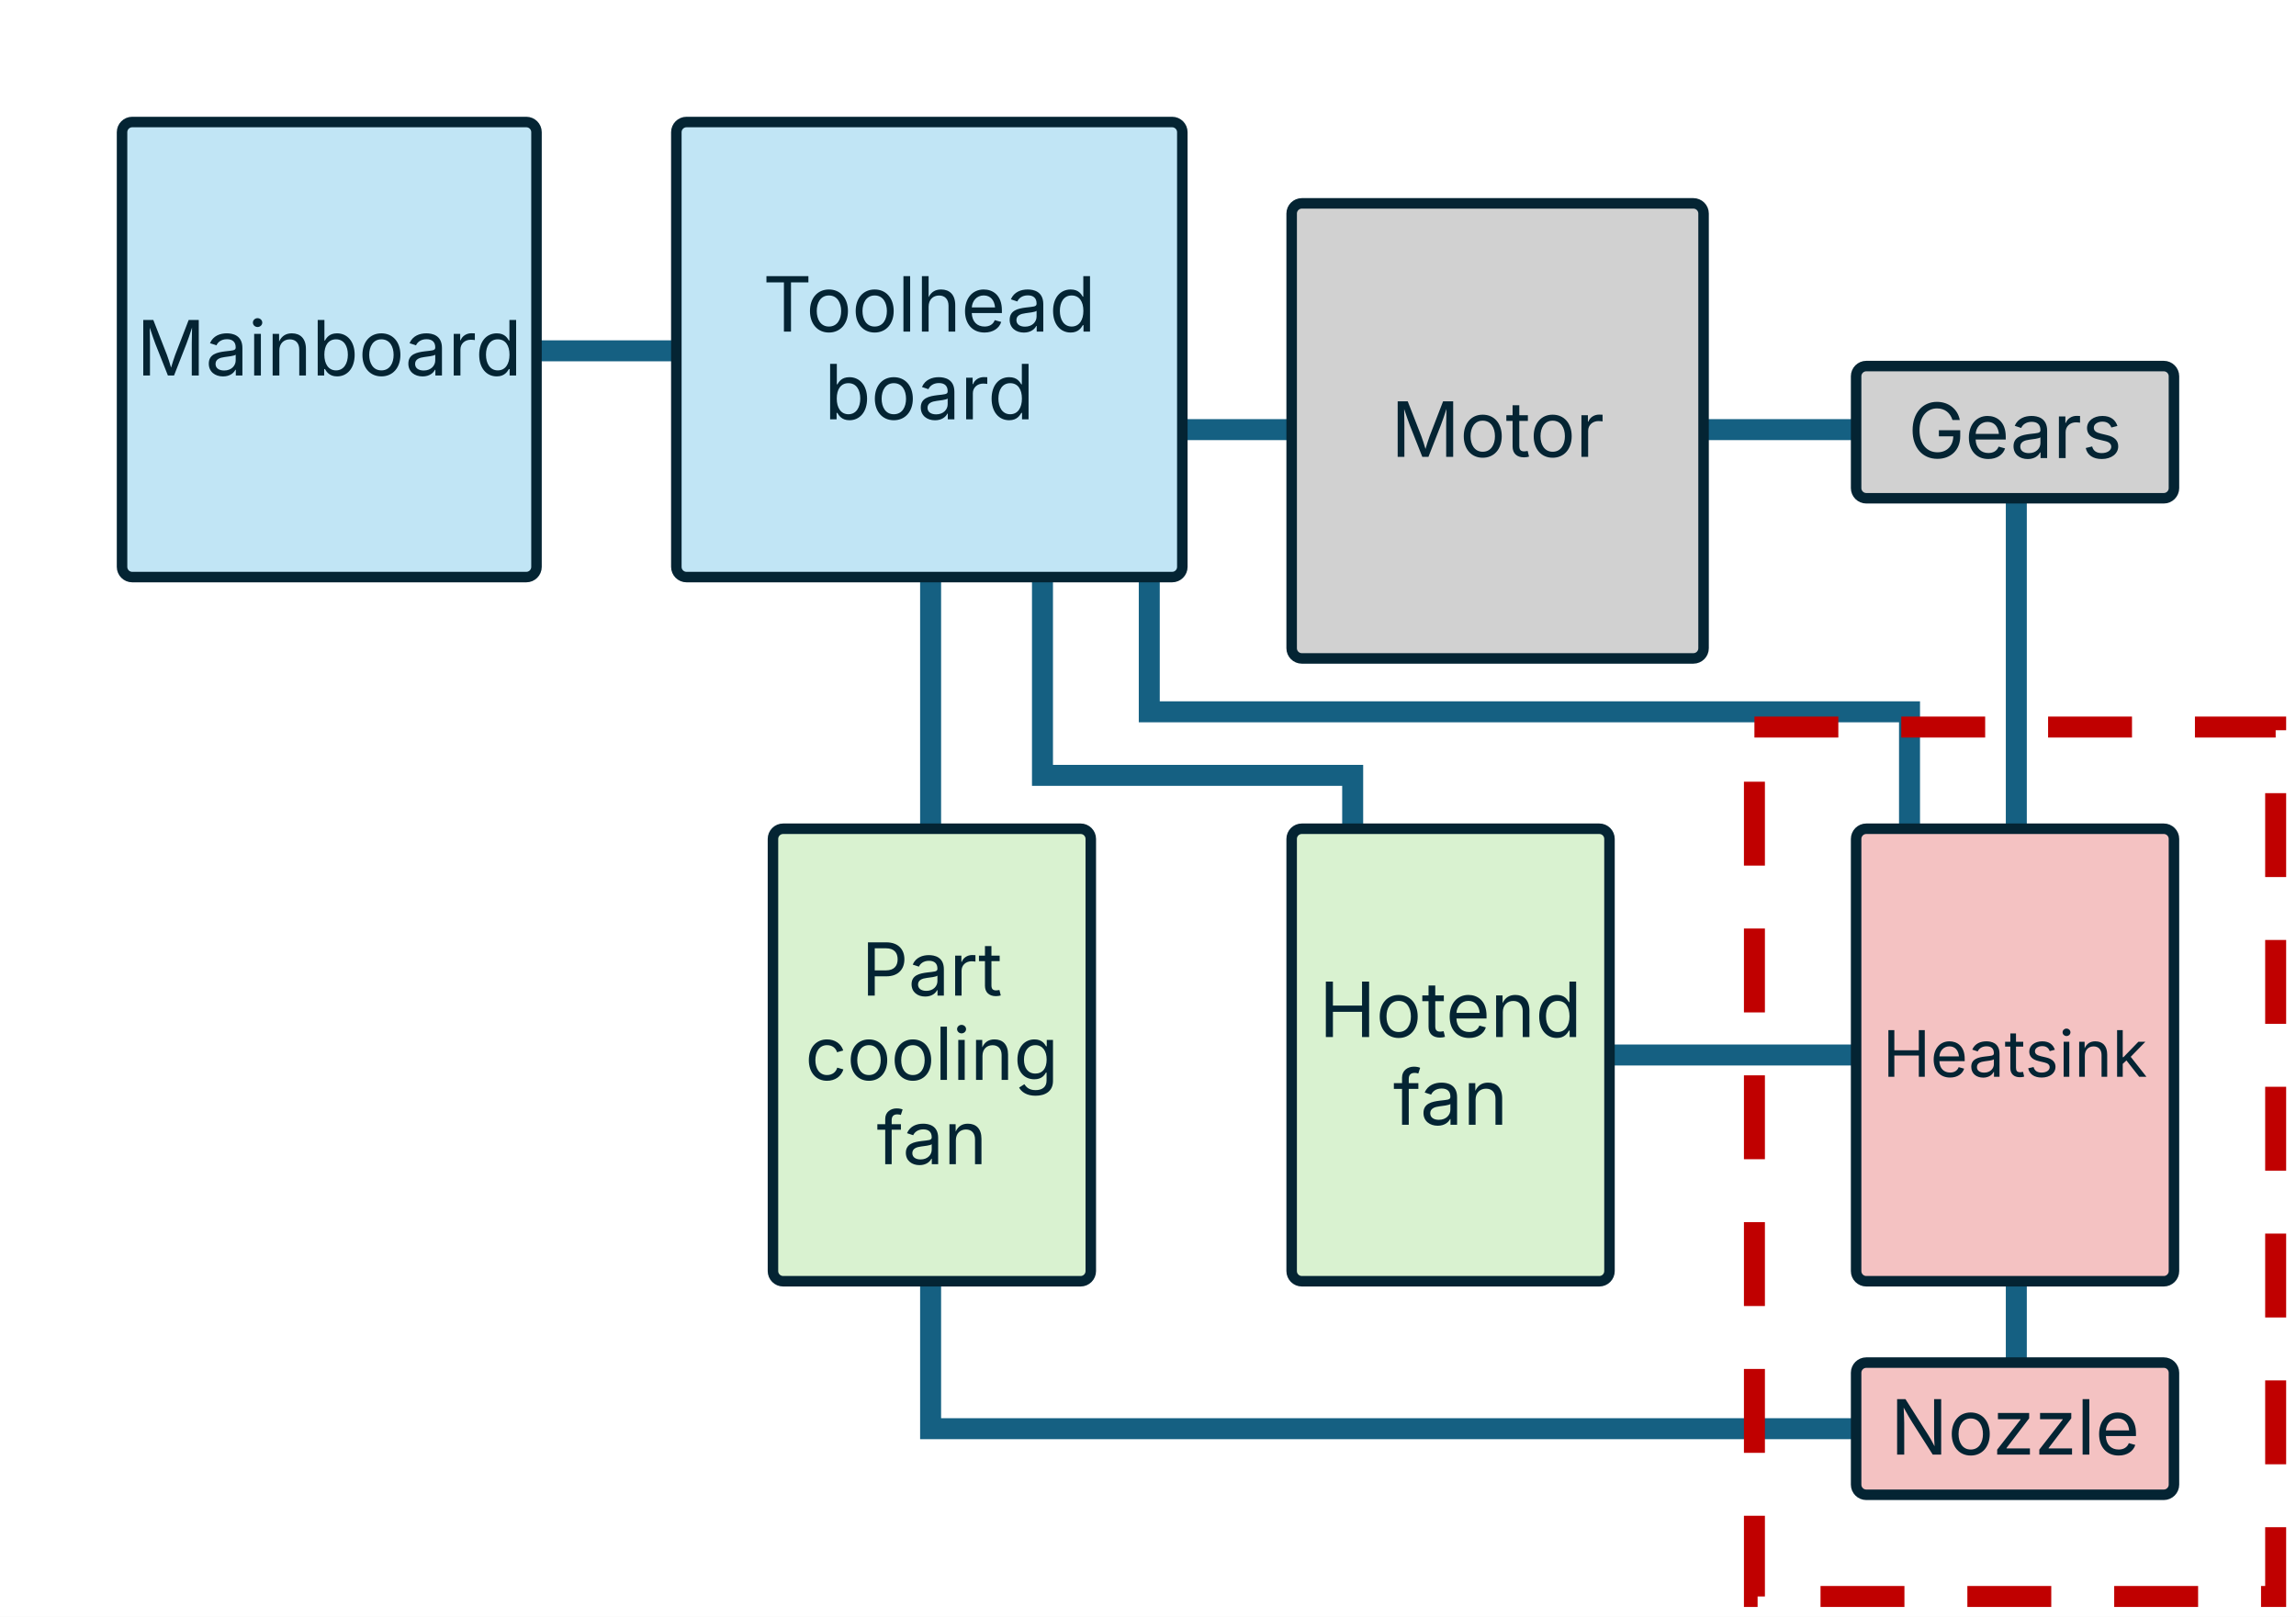
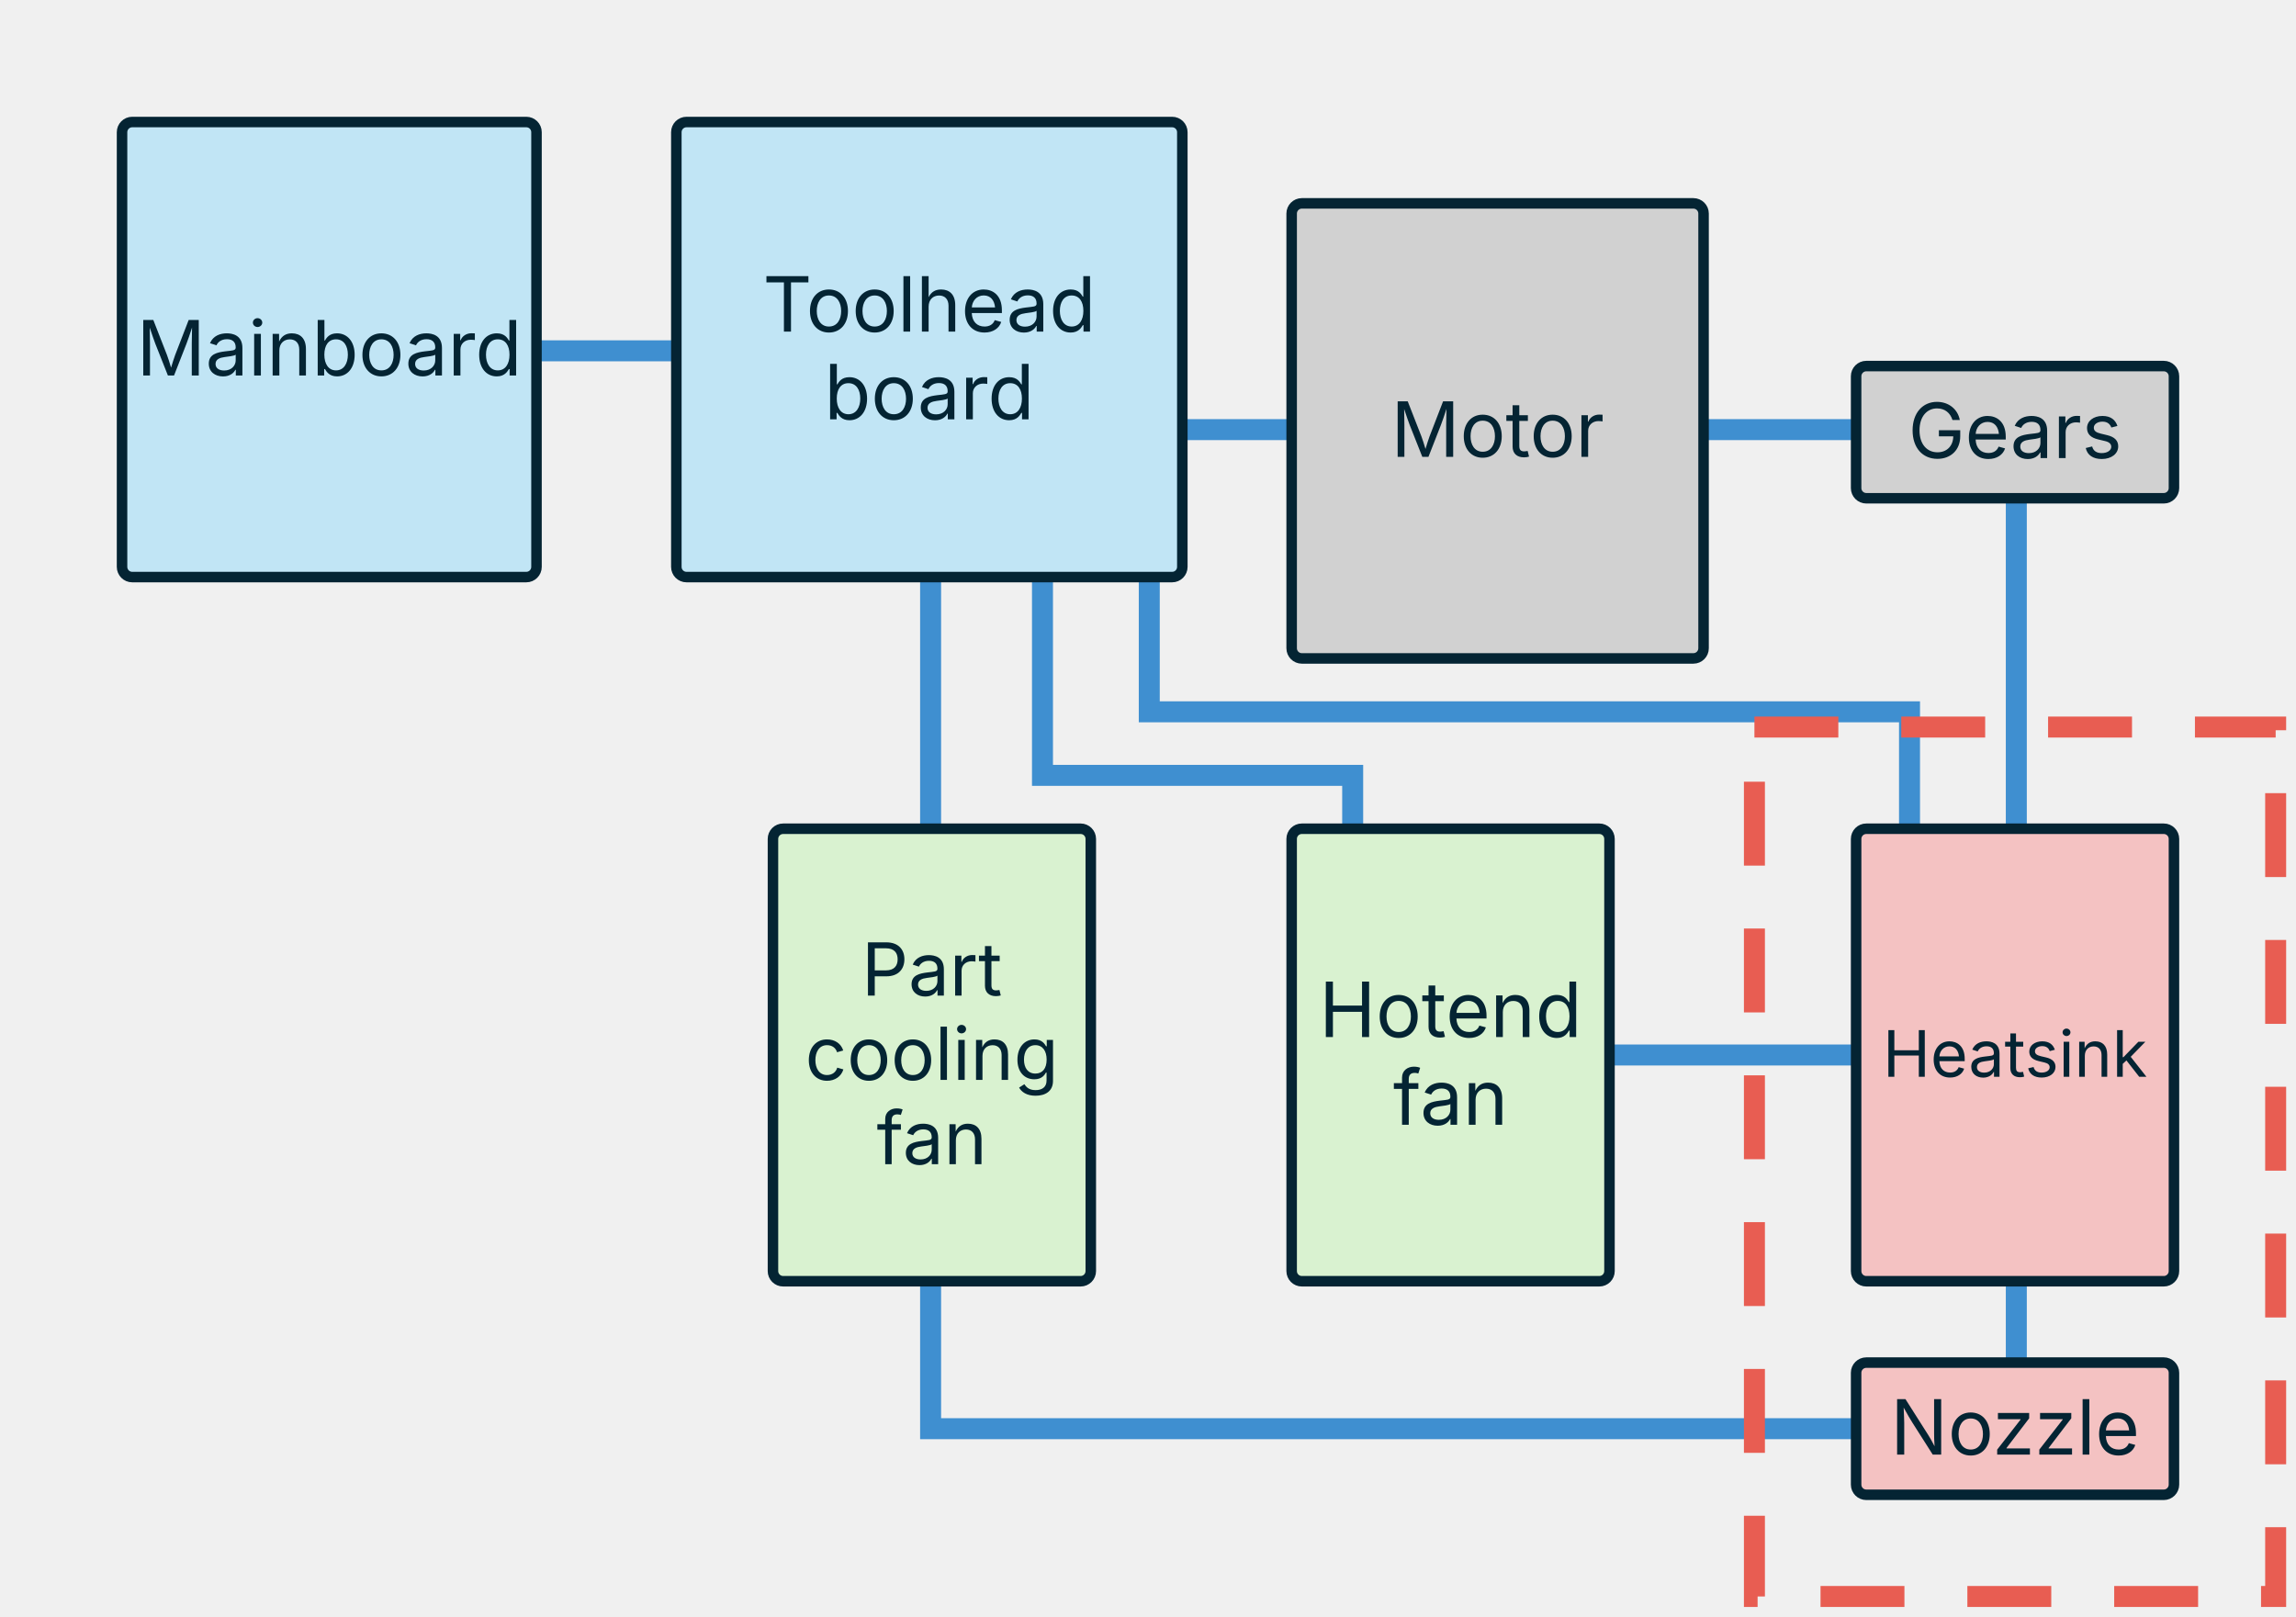
<svg xmlns="http://www.w3.org/2000/svg" version="1.1" class="td-diagram" viewBox="-48 -48 903 636" preserveAspectRatio="xMidYMid meet" role="img">
-   <rect x="-48" y="-48" width="903" height="636" fill="#FFFFFF" />
-   <path d="M163 90L218 90" fill="none" stroke="#156082" stroke-width="8.25" stroke-linecap="square" stroke-linejoin="miter" class="td-edge" data-edge="mainboard~toolhead_board" data-kind="signal" />
-   <path d="M417 121L460 121" fill="none" stroke="#156082" stroke-width="8.25" stroke-linecap="square" stroke-linejoin="miter" class="td-edge" data-edge="toolhead_board~motor" data-kind="power" />
-   <path d="M318 179L318 278" fill="none" stroke="#156082" stroke-width="8.25" stroke-linecap="square" stroke-linejoin="miter" class="td-edge" data-edge="toolhead_board~part_cooling_fan" data-kind="power" />
-   <path d="M362 179L362 257L484 257L484 278" fill="none" stroke="#156082" stroke-width="8.25" stroke-linecap="square" stroke-linejoin="miter" class="td-edge" data-edge="toolhead_board~hotend_fan" data-kind="power" />
-   <path d="M404 179L404 232L703 232L703 278" fill="none" stroke="#156082" stroke-width="8.25" stroke-linecap="square" stroke-linejoin="miter" class="td-edge" data-edge="toolhead_board~heatsink" data-kind="power" />
-   <path d="M622 121L682 121" fill="none" stroke="#156082" stroke-width="8.25" stroke-linecap="square" stroke-linejoin="miter" class="td-edge" data-edge="motor~gears" data-kind="mechanical" />
-   <path d="M745 148L745 278" fill="none" stroke="#156082" stroke-width="8.25" stroke-linecap="square" stroke-linejoin="miter" class="td-edge" data-edge="gears~heatsink" data-kind="filament" />
-   <path d="M745 456L745 488" fill="none" stroke="#156082" stroke-width="8.25" stroke-linecap="square" stroke-linejoin="miter" class="td-edge" data-edge="heatsink~nozzle" data-kind="filament" />
-   <path d="M585 367L682 367" fill="none" stroke="#156082" stroke-width="8.25" stroke-linecap="square" stroke-linejoin="miter" class="td-edge" data-edge="hotend_fan~heatsink" data-kind="air" />
-   <path d="M318 456L318 514L682 514" fill="none" stroke="#156082" stroke-width="8.25" stroke-linecap="square" stroke-linejoin="miter" class="td-edge" data-edge="part_cooling_fan~nozzle" data-kind="air" />
+   <path d="M163 90L218 90" fill="none" stroke="#3F8FD0" stroke-width="8.25" stroke-linecap="square" stroke-linejoin="miter" class="td-edge" data-edge="mainboard~toolhead_board" data-kind="signal" />
+   <path d="M417 121L460 121" fill="none" stroke="#3F8FD0" stroke-width="8.25" stroke-linecap="square" stroke-linejoin="miter" class="td-edge" data-edge="toolhead_board~motor" data-kind="power" />
+   <path d="M318 179L318 278" fill="none" stroke="#3F8FD0" stroke-width="8.25" stroke-linecap="square" stroke-linejoin="miter" class="td-edge" data-edge="toolhead_board~part_cooling_fan" data-kind="power" />
+   <path d="M362 179L362 257L484 257L484 278" fill="none" stroke="#3F8FD0" stroke-width="8.25" stroke-linecap="square" stroke-linejoin="miter" class="td-edge" data-edge="toolhead_board~hotend_fan" data-kind="power" />
+   <path d="M404 179L404 232L703 232L703 278" fill="none" stroke="#3F8FD0" stroke-width="8.25" stroke-linecap="square" stroke-linejoin="miter" class="td-edge" data-edge="toolhead_board~heatsink" data-kind="power" />
+   <path d="M622 121L682 121" fill="none" stroke="#3F8FD0" stroke-width="8.25" stroke-linecap="square" stroke-linejoin="miter" class="td-edge" data-edge="motor~gears" data-kind="mechanical" />
+   <path d="M745 148L745 278" fill="none" stroke="#3F8FD0" stroke-width="8.25" stroke-linecap="square" stroke-linejoin="miter" class="td-edge" data-edge="gears~heatsink" data-kind="filament" />
+   <path d="M745 456L745 488" fill="none" stroke="#3F8FD0" stroke-width="8.25" stroke-linecap="square" stroke-linejoin="miter" class="td-edge" data-edge="heatsink~nozzle" data-kind="filament" />
+   <path d="M585 367L682 367" fill="none" stroke="#3F8FD0" stroke-width="8.25" stroke-linecap="square" stroke-linejoin="miter" class="td-edge" data-edge="hotend_fan~heatsink" data-kind="air" />
+   <path d="M318 456L318 514L682 514" fill="none" stroke="#3F8FD0" stroke-width="8.25" stroke-linecap="square" stroke-linejoin="miter" class="td-edge" data-edge="part_cooling_fan~nozzle" data-kind="air" />
  <g class="td-block" data-block="mainboard" data-group="control">
    <rect x="0" y="0" width="163" height="179" rx="4" fill="#C1E5F5" stroke="#042433" stroke-width="4.13" />
    <text x="81.5" y="99.7" text-anchor="middle" font-size="30" font-family="system-ui, -apple-system, Segoe UI, sans-serif" fill="#042433">Mainboard</text>
  </g>
  <g class="td-block" data-block="toolhead_board" data-group="control">
    <rect x="218" y="0" width="199" height="179" rx="4" fill="#C1E5F5" stroke="#042433" stroke-width="4.13" />
    <text x="317.5" y="82.45" text-anchor="middle" font-size="30" font-family="system-ui, -apple-system, Segoe UI, sans-serif" fill="#042433">Toolhead</text>
    <text x="317.5" y="116.95" text-anchor="middle" font-size="30" font-family="system-ui, -apple-system, Segoe UI, sans-serif" fill="#042433">board</text>
  </g>
  <g class="td-block" data-block="motor" data-group="drive">
    <rect x="460" y="32" width="162" height="179" rx="4" fill="#D1D1D1" stroke="#042433" stroke-width="4.13" />
    <text x="541" y="131.7" text-anchor="middle" font-size="30" font-family="system-ui, -apple-system, Segoe UI, sans-serif" fill="#042433">Motor</text>
  </g>
  <g class="td-block" data-block="gears" data-group="drive">
    <rect x="682" y="96" width="125" height="52" rx="4" fill="#D1D1D1" stroke="#042433" stroke-width="4.13" />
    <text x="744.5" y="132.2" text-anchor="middle" font-size="30" font-family="system-ui, -apple-system, Segoe UI, sans-serif" fill="#042433">Gears</text>
  </g>
  <g class="td-block" data-block="part_cooling_fan" data-group="cooling">
    <rect x="256" y="278" width="125" height="178" rx="4" fill="#D9F2D0" stroke="#042433" stroke-width="4.13" />
    <text x="318.5" y="343.647" text-anchor="middle" font-size="28.83" font-family="system-ui, -apple-system, Segoe UI, sans-serif" fill="#042433">Part</text>
    <text x="318.5" y="376.803" text-anchor="middle" font-size="28.83" font-family="system-ui, -apple-system, Segoe UI, sans-serif" fill="#042433">cooling</text>
    <text x="318.5" y="409.958" text-anchor="middle" font-size="28.83" font-family="system-ui, -apple-system, Segoe UI, sans-serif" fill="#042433">fan</text>
  </g>
  <g class="td-block" data-block="hotend_fan" data-group="cooling">
    <rect x="460" y="278" width="125" height="178" rx="4" fill="#D9F2D0" stroke="#042433" stroke-width="4.13" />
    <text x="522.5" y="359.95" text-anchor="middle" font-size="30" font-family="system-ui, -apple-system, Segoe UI, sans-serif" fill="#042433">Hotend</text>
    <text x="522.5" y="394.45" text-anchor="middle" font-size="30" font-family="system-ui, -apple-system, Segoe UI, sans-serif" fill="#042433">fan</text>
  </g>
  <g class="td-block is-tool" data-block="heatsink" data-group="hot">
    <rect x="682" y="278" width="125" height="178" rx="4" fill="#F4C2C2" stroke="#042433" stroke-width="4.13" />
    <text x="744.5" y="375.577" text-anchor="middle" font-size="25.23" font-family="system-ui, -apple-system, Segoe UI, sans-serif" fill="#042433">Heatsink</text>
  </g>
  <g class="td-block is-tool" data-block="nozzle" data-group="hot">
    <rect x="682" y="488" width="125" height="52" rx="4" fill="#F4C2C2" stroke="#042433" stroke-width="4.13" />
    <text x="744.5" y="524.2" text-anchor="middle" font-size="30" font-family="system-ui, -apple-system, Segoe UI, sans-serif" fill="#042433">Nozzle</text>
  </g>
-   <path class="td-boundary" d="M642 238L847 238L847 580L642 580Z" fill="none" stroke="#C00000" stroke-width="8.25" stroke-dasharray="33 24.75" stroke-linejoin="miter" />
+   <path class="td-boundary" d="M642 238L847 238L847 580L642 580Z" fill="none" stroke="#E85D52" stroke-width="8.25" stroke-dasharray="33 24.75" stroke-linejoin="miter" />
</svg>
